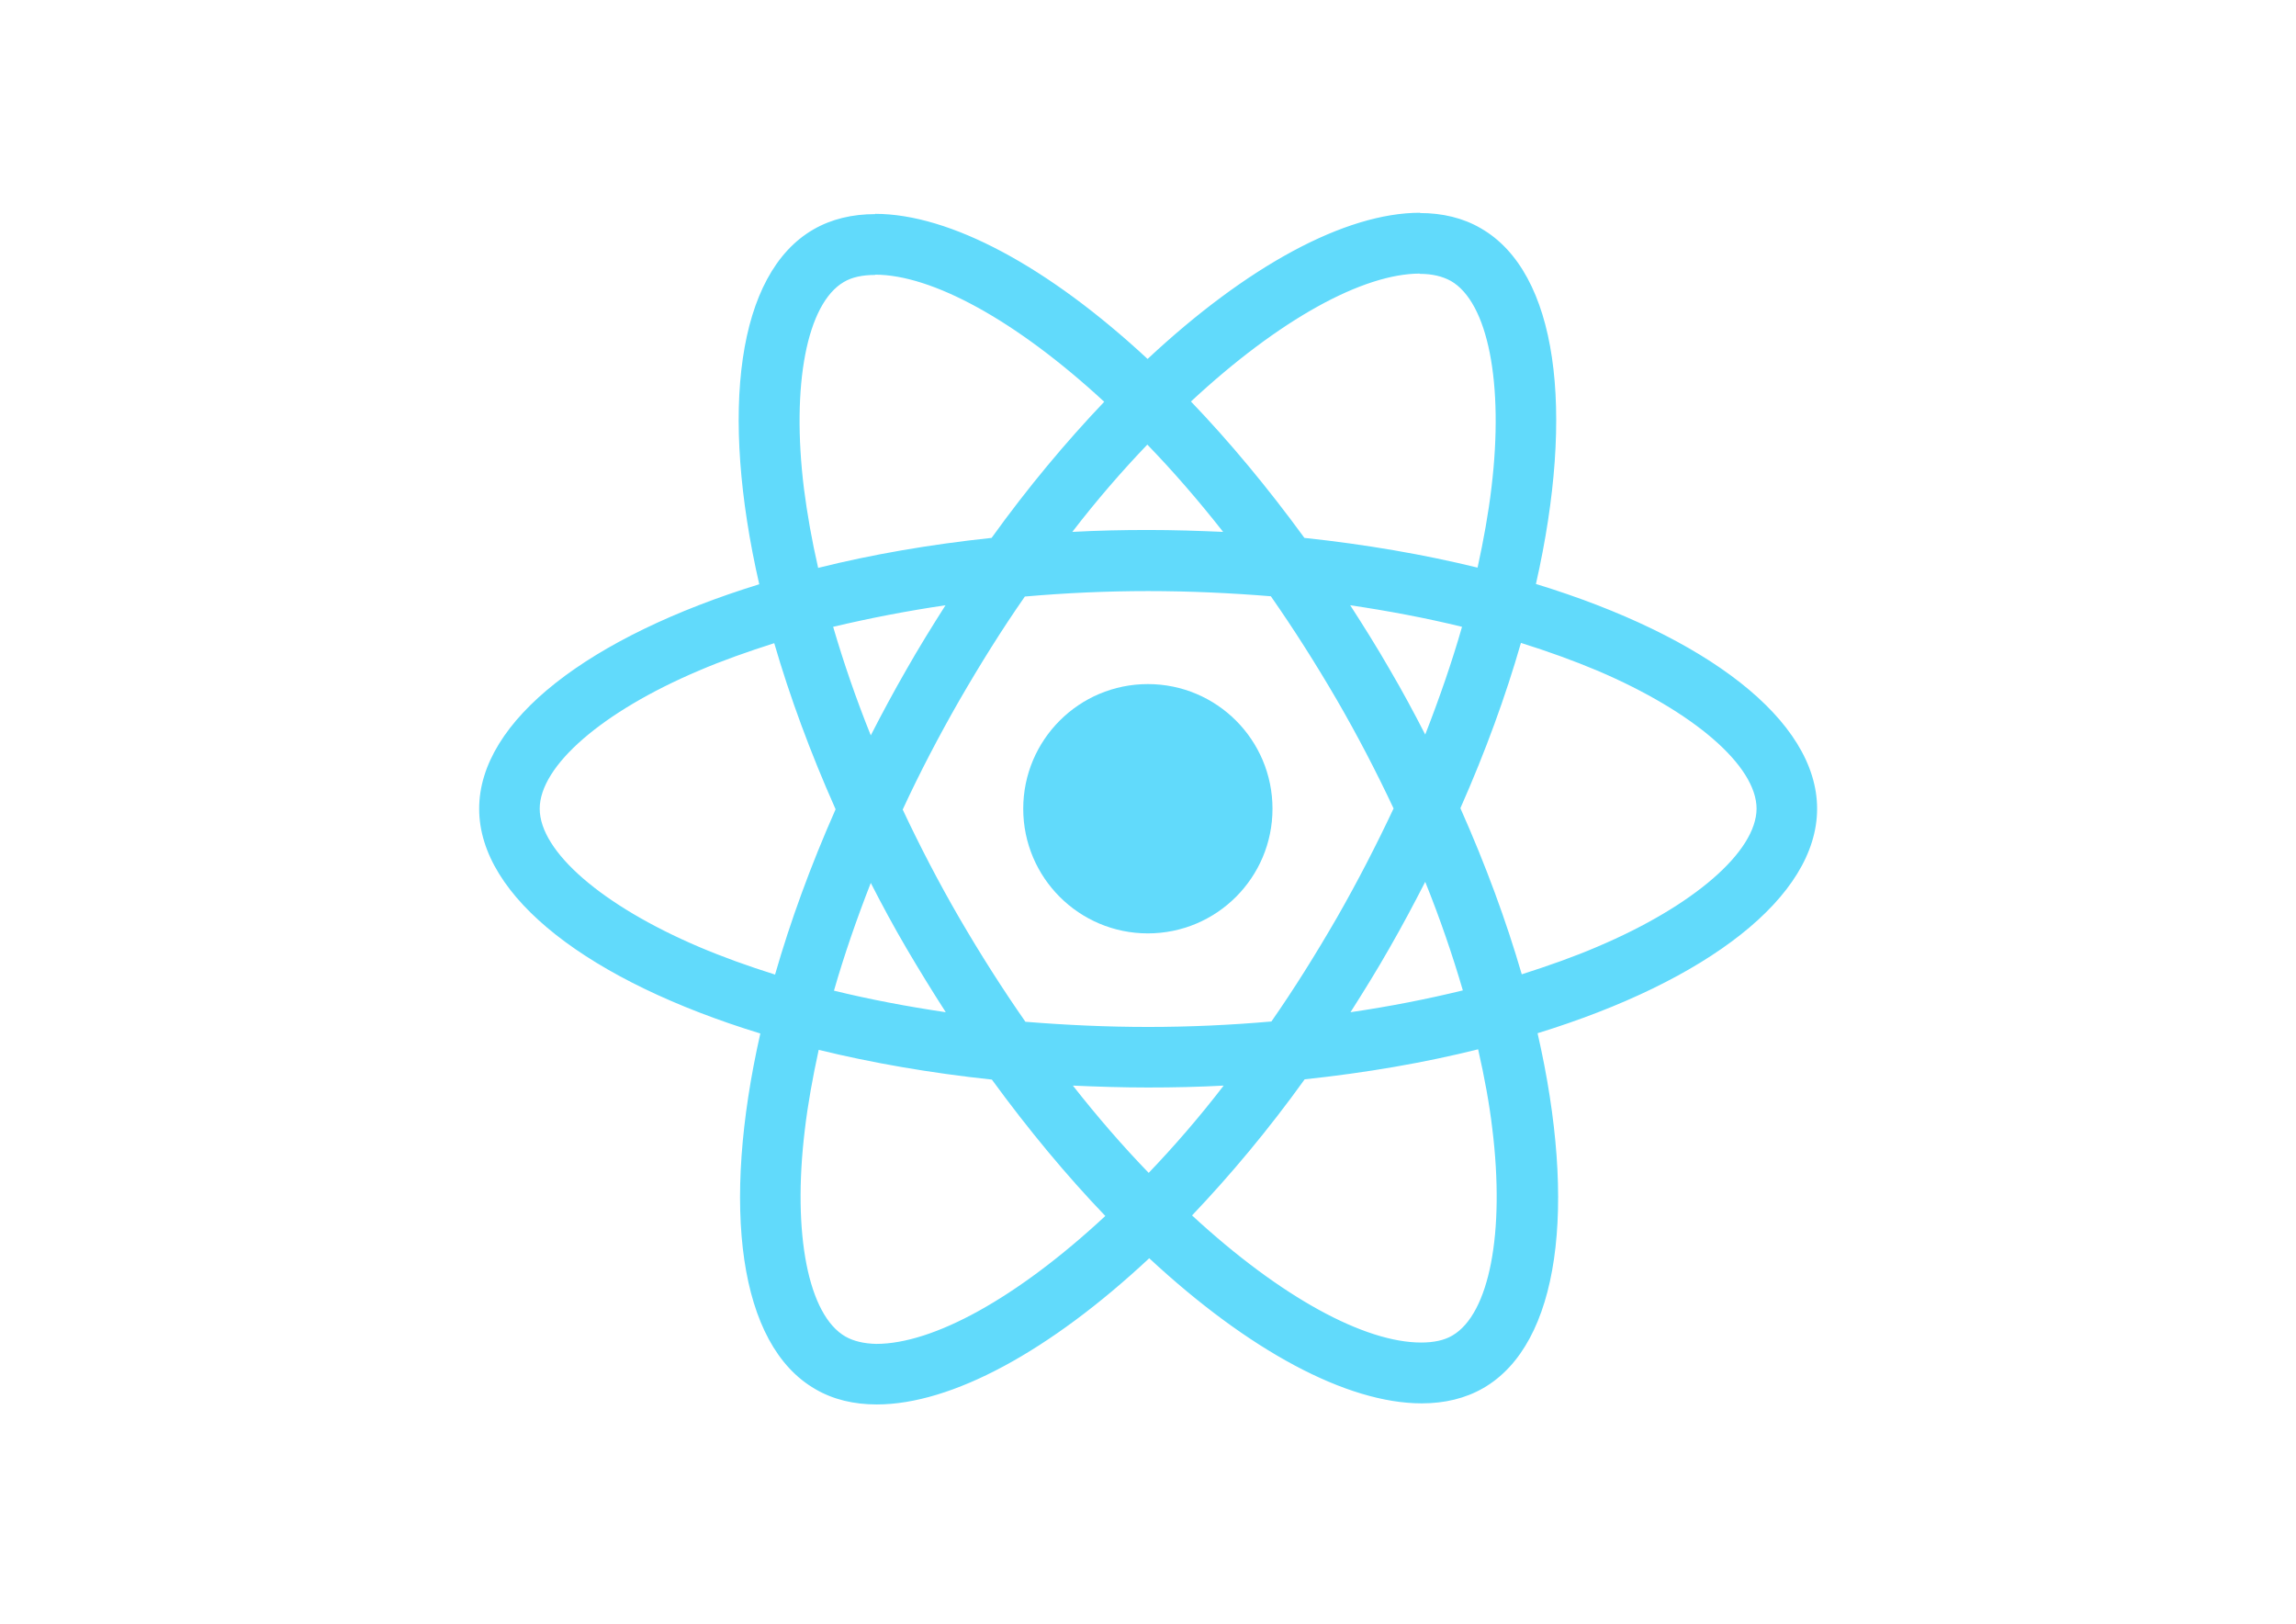
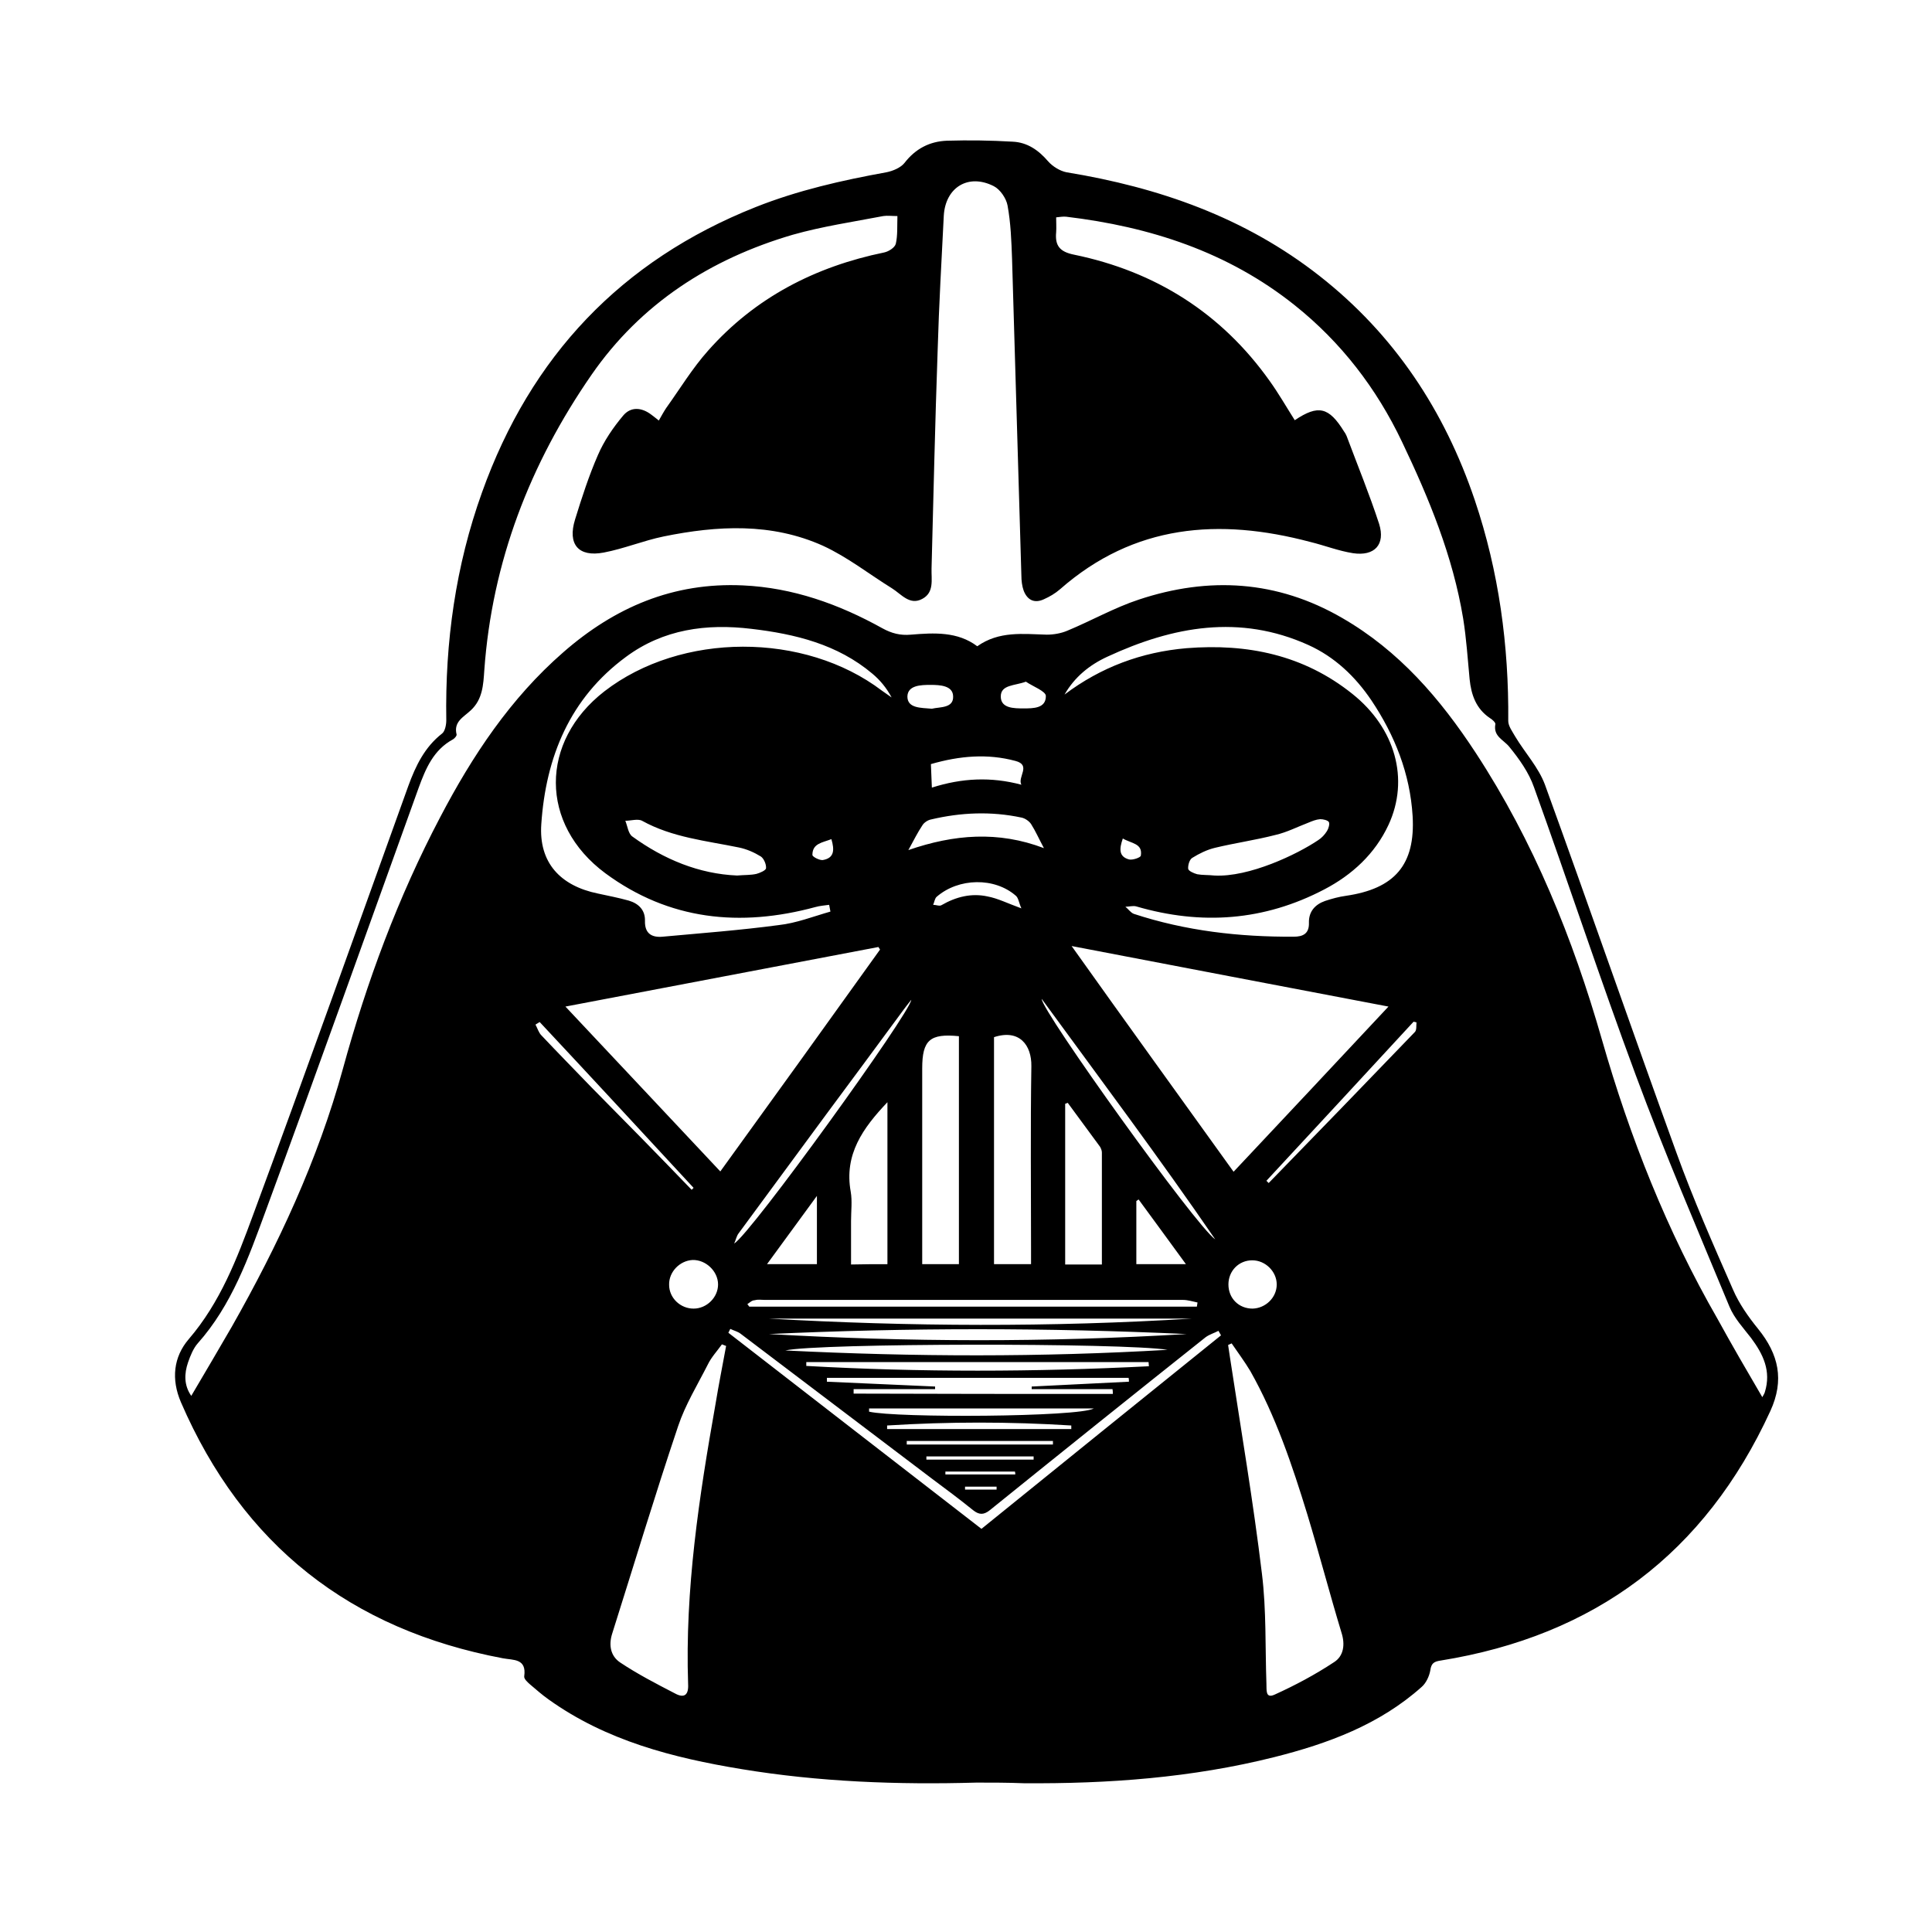
- <svg xmlns="http://www.w3.org/2000/svg" viewBox="0 0 841.9 595.3">
-   <g fill="#61DAFB">
-     <path d="M666.3 296.5c0-32.5-40.7-63.3-103.1-82.4 14.4-63.6 8-114.2-20.2-130.4-6.5-3.8-14.1-5.6-22.4-5.6v22.3c4.6 0 8.3.9 11.4 2.6 13.6 7.8 19.5 37.5 14.9 75.7-1.1 9.4-2.9 19.3-5.1 29.4-19.6-4.8-41-8.5-63.5-10.9-13.5-18.5-27.5-35.3-41.6-50 32.6-30.3 63.2-46.9 84-46.9V78c-27.5 0-63.5 19.6-99.9 53.6-36.4-33.8-72.4-53.2-99.9-53.2v22.3c20.7 0 51.4 16.5 84 46.6-14 14.7-28 31.4-41.3 49.9-22.6 2.4-44 6.1-63.6 11-2.3-10-4-19.7-5.2-29-4.7-38.2 1.1-67.9 14.6-75.8 3-1.8 6.9-2.6 11.5-2.6V78.5c-8.4 0-16 1.8-22.6 5.6-28.1 16.2-34.4 66.7-19.9 130.1-62.2 19.2-102.7 49.9-102.7 82.3 0 32.5 40.7 63.3 103.1 82.4-14.4 63.6-8 114.2 20.2 130.4 6.5 3.8 14.1 5.6 22.5 5.6 27.5 0 63.5-19.6 99.9-53.6 36.4 33.8 72.4 53.2 99.9 53.2 8.4 0 16-1.8 22.6-5.6 28.1-16.2 34.4-66.7 19.9-130.1 62-19.1 102.5-49.9 102.5-82.3zm-130.2-66.7c-3.7 12.9-8.3 26.2-13.5 39.5-4.1-8-8.4-16-13.1-24-4.6-8-9.5-15.8-14.4-23.4 14.2 2.1 27.9 4.7 41 7.9zm-45.8 106.5c-7.8 13.5-15.8 26.3-24.1 38.2-14.9 1.3-30 2-45.2 2-15.1 0-30.2-.7-45-1.9-8.3-11.9-16.4-24.6-24.2-38-7.6-13.1-14.5-26.4-20.8-39.8 6.2-13.4 13.2-26.8 20.7-39.9 7.8-13.5 15.8-26.3 24.1-38.2 14.9-1.3 30-2 45.2-2 15.1 0 30.2.7 45 1.9 8.3 11.9 16.4 24.6 24.2 38 7.6 13.1 14.5 26.4 20.8 39.8-6.3 13.4-13.2 26.8-20.7 39.9zm32.3-13c5.4 13.4 10 26.8 13.8 39.8-13.1 3.2-26.9 5.9-41.2 8 4.9-7.7 9.8-15.6 14.4-23.7 4.6-8 8.9-16.1 13-24.1zM421.2 430c-9.3-9.6-18.6-20.3-27.8-32 9 .4 18.2.7 27.5.7 9.4 0 18.7-.2 27.8-.7-9 11.7-18.3 22.4-27.5 32zm-74.4-58.9c-14.2-2.1-27.9-4.7-41-7.9 3.7-12.9 8.3-26.2 13.5-39.5 4.1 8 8.4 16 13.1 24 4.7 8 9.5 15.8 14.4 23.4zM420.7 163c9.3 9.6 18.6 20.3 27.8 32-9-.4-18.2-.7-27.5-.7-9.4 0-18.7.2-27.8.7 9-11.7 18.3-22.4 27.5-32zm-74 58.9c-4.9 7.7-9.8 15.6-14.4 23.7-4.6 8-8.9 16-13 24-5.4-13.4-10-26.8-13.8-39.8 13.1-3.1 26.9-5.8 41.2-7.9zm-90.5 125.2c-35.4-15.1-58.3-34.9-58.3-50.6 0-15.7 22.9-35.6 58.3-50.6 8.6-3.7 18-7 27.7-10.1 5.7 19.6 13.2 40 22.5 60.9-9.2 20.8-16.6 41.1-22.2 60.6-9.9-3.1-19.3-6.5-28-10.2zM310 490c-13.6-7.8-19.5-37.5-14.9-75.7 1.1-9.4 2.9-19.3 5.1-29.4 19.6 4.8 41 8.5 63.5 10.9 13.5 18.5 27.5 35.3 41.6 50-32.6 30.3-63.2 46.9-84 46.9-4.5-.1-8.3-1-11.3-2.7zm237.2-76.2c4.7 38.2-1.1 67.9-14.6 75.8-3 1.8-6.9 2.6-11.5 2.6-20.7 0-51.4-16.5-84-46.6 14-14.7 28-31.4 41.3-49.9 22.6-2.4 44-6.1 63.6-11 2.3 10.1 4.1 19.8 5.2 29.1zm38.5-66.7c-8.6 3.7-18 7-27.7 10.1-5.7-19.6-13.2-40-22.5-60.9 9.2-20.8 16.6-41.1 22.2-60.6 9.9 3.1 19.3 6.5 28.1 10.2 35.4 15.1 58.3 34.9 58.3 50.6-.1 15.7-23 35.6-58.4 50.6zM320.8 78.4z" />
-     <circle cx="420.9" cy="296.5" r="45.7" />
-     <path d="M520.5 78.1z" />
+ <svg xmlns="http://www.w3.org/2000/svg" version="1.1" id="Layer_1" x="0px" y="0px" viewBox="0 0 600 600" style="enable-background:new 0 0 600 600;" xml:space="preserve">
+   <g id="XMLID_1_">
+     <path id="XMLID_95_" d="M303.3,553.6c-24.5,0.7-48.9-0.2-73.1-4.2c-21.2-3.5-41.9-8.8-59.8-21.6c-2-1.4-3.9-3.1-5.8-4.7   c-0.8-0.7-1.9-1.7-1.8-2.5c0.8-5.6-3.4-5-6.6-5.6c-47.3-8.9-80.8-35.1-100-79.5c-3.1-7.2-2.3-14.1,2.4-19.6c9.8-11.4,15-25,20-38.6   c16.4-44.3,32.2-88.8,48.2-133.2c2.3-6.3,5.1-12.1,10.5-16.3c0.9-0.7,1.3-2.7,1.3-4.1c-0.4-24.3,2.9-48,11.1-70.8   c15.1-42.2,43.2-72,85-88.6c13.1-5.2,26.8-8.3,40.6-10.8c2-0.4,4.4-1.4,5.6-2.9c3.4-4.4,7.8-6.7,13.2-6.9   c6.8-0.2,13.6-0.1,20.4,0.3c4.5,0.2,8,2.6,11,6.1c1.4,1.6,3.7,3,5.7,3.4c28.7,4.7,55.4,14,78.6,32.2c23.2,18.2,38.8,41.8,48.2,69.6   c7.5,22.2,10.6,45.2,10.4,68.6c0,1.6,1.3,3.3,2.2,4.9c3,5,7.2,9.5,9.2,14.9c13.8,38,27,76.2,40.8,114.2   c5.2,14.4,11.4,28.5,17.6,42.6c1.9,4.4,4.8,8.5,7.8,12.2c6.4,7.9,8.2,15.9,3.8,25.5c-20.3,44.2-54.5,69.8-102.4,77.5   c-2,0.3-2.9,0.8-3.2,3c-0.3,1.8-1.3,4-2.7,5.2c-13.1,11.7-29.1,17.6-45.8,21.8c-25.5,6.4-51.5,8.3-77.8,8.1   C313,553.6,308.1,553.6,303.3,553.6z M547.3,433.9c0.4-0.7,0.7-1.2,0.8-1.6c2-6.5-0.5-11.7-4.3-16.8c-2.4-3.1-5.2-6.1-6.7-9.7   c-9.9-23.9-20.1-47.6-29.1-71.9c-11-29.6-20.9-59.7-31.6-89.4c-1.6-4.6-4.6-8.8-7.7-12.6c-1.8-2.2-5-3.2-4.3-7   c0.1-0.5-1-1.5-1.7-1.9c-4.3-2.9-5.8-7.2-6.3-12.1c-0.6-6.3-1-12.6-2-18.8c-3.2-19.4-10.6-37.3-19-54.9   c-7.9-16.6-18.9-30.9-33.3-42.4c-20.8-16.6-45-24.4-71-27.5c-1-0.1-2,0.1-3.1,0.2c0,1.8,0.1,3.2,0,4.6c-0.4,4.2,1.1,6.1,5.6,7   c25.2,5.2,45.7,18.1,60.7,39.2c2.8,3.9,5.2,8.1,7.8,12.2c7.3-4.9,10.6-4.1,15.3,3.5c0.3,0.4,0.6,0.9,0.8,1.4   c3.4,9.1,7.1,18.1,10.1,27.3c2,6.4-1.4,10.1-8.1,9.1c-4.5-0.7-8.8-2.4-13.3-3.5c-28.3-7.5-54.7-5.5-77.7,14.7   c-1.5,1.3-3.2,2.3-5,3.1c-3,1.4-5.2,0.2-6.3-2.7c-0.5-1.4-0.7-3.1-0.7-4.6c-1-32.8-1.9-65.7-2.9-98.5c-0.2-5.5-0.4-11.1-1.4-16.5   c-0.4-2.2-2.3-5-4.3-6c-7.9-4-15,0.4-15.5,9.2c-0.7,13.9-1.5,27.8-1.9,41.7c-0.8,22.6-1.3,45.2-1.9,67.8c-0.1,3.5,0.9,7.5-2.9,9.5   c-3.9,2.1-6.5-1.5-9.4-3.3c-7.1-4.4-13.8-9.7-21.4-13.2c-16-7.2-32.8-6.3-49.5-2.9c-6.3,1.3-12.3,3.8-18.6,5   c-7.9,1.5-11.3-2.6-8.9-10.3c2.1-6.8,4.3-13.6,7.1-20c1.9-4.4,4.7-8.5,7.8-12.2c2.4-2.9,5.8-2.6,8.8-0.3c0.7,0.5,1.4,1.1,2.3,1.8   c0.8-1.4,1.5-2.7,2.3-3.9c4.3-6,8.1-12.3,13-17.8c14.6-16.5,33.3-26.1,54.7-30.5c1.4-0.3,3.3-1.5,3.6-2.7c0.6-2.6,0.4-5.4,0.5-8.6   c-1.7,0-3.1-0.2-4.4,0c-9.4,1.8-18.9,3.2-28.1,5.8c-25.6,7.5-47.2,21.4-62.5,43.5c-19.1,27.6-30.9,58.1-33.3,91.8   c-0.3,4.4-0.5,9-4.2,12.4c-2.2,2.1-5.4,3.5-4.4,7.5c0.1,0.4-0.6,1.2-1.1,1.5c-6.1,3.3-8.5,9.1-10.7,15.1   c-15.8,43.8-31.4,87.7-47.5,131.4c-5.3,14.4-10.5,29.2-21.1,41.1c-1.4,1.6-2.3,3.9-3,5.9c-1.2,3.5-1.3,7.1,1,10.4   c4.3-7.3,8.5-14.4,12.6-21.5c14.4-25.4,26.7-51.7,34.5-80.1c7.4-27,17.1-53.2,30.2-78.1c10-19.1,21.8-36.9,38.2-51.2   c16-14,34.2-21.8,55.8-20.8c15.5,0.7,29.8,5.8,43.3,13.3c2.9,1.6,5.6,2.3,8.9,2c7.2-0.6,14.5-1,20.6,3.6c6.8-4.8,14.2-3.8,21.6-3.6   c2.1,0,4.4-0.4,6.3-1.2c7.5-3.1,14.7-7.2,22.3-9.7c21.7-7.2,42.9-6,63.1,5.7c17.7,10.2,30.5,25.1,41.5,41.9   c18,27.5,30.2,57.7,39.2,89.1c8.7,30.4,20.2,59.4,35.9,86.7C537.9,417.8,542.5,425.7,547.3,433.9z M273.3,294.9   c-0.2-0.3-0.3-0.5-0.5-0.8c-32.1,6.1-64.1,12.2-97.2,18.5c16.3,17.4,32.1,34.1,48.1,51.2C240.5,340.6,256.9,317.8,273.3,294.9z    M383.1,363.9c16.2-17.2,31.9-34,48.1-51.3c-33-6.3-65.1-12.4-98.4-18.8C349.8,317.7,366.3,340.5,383.1,363.9z M225.5,418   c-0.4-0.2-0.9-0.3-1.3-0.5c-1.5,2.1-3.3,4-4.4,6.3c-3.2,6.3-7,12.5-9.2,19.1c-7.2,21.4-13.7,43-20.5,64.5c-1.1,3.5-0.5,6.9,2.5,8.9   c5.4,3.6,11.2,6.6,17,9.6c2.9,1.6,4.3,0.5,4.1-2.9c-1-29.3,3.4-58.1,8.5-86.9C223.2,430,224.4,424,225.5,418z M382.5,417.2   c-0.4,0.2-0.7,0.3-1.1,0.5c0.2,1.3,0.4,2.7,0.6,4c3.4,22.3,7.2,44.6,9.9,67c1.4,11.3,1,22.8,1.4,34.2c0.1,1.8-0.4,4.7,2.5,3.4   c6.4-2.9,12.6-6.2,18.5-10.1c3-1.9,3.5-5.5,2.3-9.2c-3.7-12.2-6.9-24.5-10.6-36.7c-4.7-15.3-9.8-30.5-17.7-44.5   C386.5,422.8,384.4,420,382.5,417.2z M257.9,283.1c-0.1-0.7-0.3-1.4-0.4-2.1c-1.4,0.2-2.9,0.3-4.3,0.7   c-23.3,6.3-45.4,4.1-65.2-10.5c-20.5-15.2-20.4-40.9-0.3-56.5c23.8-18.4,62.1-18.5,86.2-0.2c1,0.7,2,1.4,3,2.1   c-1.6-3-3.6-5.4-6-7.4c-10.8-9.1-23.9-12.3-37.5-13.9c-14-1.7-27.4,0.1-39,8.7c-17.4,12.8-24.9,31.1-26.3,52   c-0.8,11.9,5.9,19.1,17.6,21.5c3.2,0.7,6.4,1.3,9.6,2.2c3,0.9,5.1,2.9,5,6.3c-0.1,4,2.2,5.2,5.5,4.9c12-1.1,24-2,36-3.6   C247.3,286.7,252.6,284.6,257.9,283.1z M330.6,215.7c11.3-8.5,23.9-13.2,37.9-14.4c18.9-1.5,36.4,2.1,51.5,14.2   c13.3,10.6,17.8,26.5,11.2,40.7c-4.2,9-11.3,15.5-19.9,20c-18.7,9.8-38.2,11.2-58.4,5.3c-1-0.3-2.3,0.1-3.4,0.1   c0.9,0.7,1.6,1.8,2.6,2.2c16.1,5.3,32.8,7.2,49.7,7.1c2.8,0,4.8-0.9,4.7-4.3c-0.1-3.5,1.9-5.7,5-6.8c2.1-0.7,4.3-1.3,6.5-1.6   c15.1-2.2,21.6-9.6,20.7-24.8c-0.8-13.1-5.5-25-12.8-35.9c-5-7.4-11.4-13.5-19.6-17.2c-21.3-9.6-42-5.8-62.3,3.6   C338.3,206.5,333.7,210.3,330.6,215.7z M320.2,392.6c0-1.6,0-3,0-4.4c0-19-0.2-38.1,0.1-57.1c0.1-6.5-3.7-11.6-11.6-9   c0,23.4,0,46.8,0,70.5C312.5,392.6,316.1,392.6,320.2,392.6z M297.8,392.6c0-23.7,0-47.3,0-70.8c-9-0.9-11.4,1.2-11.4,10   c0,18.6,0,37.3,0,55.9c0,1.5,0,3.1,0,4.9C290.4,392.6,294,392.6,297.8,392.6z M331.6,342.5c-0.3,0.1-0.5,0.2-0.8,0.3   c0,16.6,0,33.1,0,49.9c3.9,0,7.4,0,11.4,0c0-11.8,0-23.3,0-34.8c0-0.6-0.3-1.3-0.6-1.8C338.2,351.5,334.9,347,331.6,342.5z    M379.2,414.7c-0.3-0.5-0.5-0.9-0.8-1.4c-1.3,0.7-2.8,1.1-4,2C352,433.1,329.7,451,307.4,469c-1.9,1.5-3.3,1.5-5.2,0   c-4.2-3.4-8.5-6.6-12.8-9.8c-19.8-15-39.6-30-59.4-45c-0.9-0.7-2.2-1-3.2-1.5c-0.2,0.4-0.4,0.8-0.6,1.2   c26.1,20.2,52.2,40.5,78.6,60.9C329.6,454.7,354.4,434.7,379.2,414.7z M275.6,392.6c0-16.9,0-33.5,0-50.3   c-7.6,8-13.5,16.2-11.4,27.8c0.5,2.9,0.1,6,0.1,9.1c0,4.4,0,8.9,0,13.5C268.4,392.6,272,392.6,275.6,392.6z M345.6,432.9   c0-0.5,0-1-0.1-1.5c-8.4,0-16.7,0-25.1,0c0-0.3,0-0.5,0-0.8c10.1-0.5,20.1-1,30.2-1.5c0-0.4,0-0.8-0.1-1.2c-31.2,0-62.5,0-93.7,0   c0,0.4,0,0.8,0,1.2c11.2,0.5,22.4,1,33.6,1.5c0,0.3,0,0.6,0,0.8c-8.4,0-16.9,0-25.3,0c0,0.5,0,0.9,0,1.4   C292,432.9,318.8,432.9,345.6,432.9z M228.9,271.9c2.4-0.2,4.2-0.1,6-0.5c1.1-0.3,3-1.1,3-1.8c0.1-1.2-0.7-3-1.6-3.6   c-2.1-1.3-4.4-2.3-6.8-2.8c-10.2-2.1-20.7-3.1-30.1-8.3c-1.3-0.7-3.5,0-5.2,0c0.7,1.7,0.9,4,2.2,4.9   C206.2,266.9,217.1,271.4,228.9,271.9z M377.1,271.9c10.8,0.6,25.8-6.6,32.3-11c1.1-0.7,2-1.7,2.7-2.8c0.5-0.8,0.9-2.2,0.6-2.8   c-0.4-0.6-1.8-0.9-2.7-0.9c-1.3,0.1-2.5,0.6-3.7,1.1c-3.4,1.3-6.7,3-10.2,3.8c-6.2,1.6-12.6,2.5-18.8,4c-2.5,0.6-4.9,1.8-7,3.1   c-0.9,0.5-1.4,2.3-1.3,3.4c0.1,0.7,1.7,1.4,2.8,1.7C373.4,271.8,375.3,271.7,377.1,271.9z M238.8,414.3c43.2,2.5,86.5,2.6,129.7,0   C325.3,412.3,282,412.3,238.8,414.3z M232.1,405c0.2,0.3,0.4,0.5,0.6,0.8c46.3,0,92.7,0,139,0c0.1-0.4,0.1-0.9,0.2-1.3   c-1.5-0.3-3-0.8-4.5-0.8c-43.3,0-86.6,0-129.9,0c-1.1,0-2.1-0.2-3.1,0.1C233.5,403.8,232.9,404.5,232.1,405z M362.6,419.2   c-13.6-2.2-108.7-2.1-118.7,0.2C284.2,421.4,323.4,421.5,362.6,419.2z M324.2,263.4c-1.6-3-2.6-5.3-4-7.5c-0.6-0.9-1.9-1.8-3-2   c-9.4-2-18.8-1.6-28.1,0.6c-1,0.2-2.2,1-2.7,1.9c-1.4,2.1-2.6,4.5-4.3,7.6C296.3,259.1,310,258,324.2,263.4z M356.8,424.3   c0-0.4-0.1-0.9-0.1-1.3c-35.4,0-70.8,0-106.3,0c0,0.4,0,0.8,0,1.2C285.9,426.2,321.3,426.1,356.8,424.3z M238.7,409.5   c43.8,2.5,87.7,2.7,131.5,0C326.4,409.5,282.6,409.5,238.7,409.5z M289.1,237.3c0.1,2.6,0.2,4.7,0.3,7.3c9.4-3,18.4-3.4,27.8-0.9   c-1.3-2.4,3.2-6.1-1.9-7.4C306.7,234,298.1,234.7,289.1,237.3z M283,310.5c-1.2,1.5-1.8,2.3-2.4,3.1c-8,10.9-16.1,21.8-24.1,32.6   c-9,12.3-18.1,24.5-27.1,36.8c-0.7,0.9-0.9,2.2-1.4,3.2C233.3,383,282.8,314.4,283,310.5z M377.4,384.9   c-17.2-25.1-35.5-49.5-53.9-74.7C323.5,314,371.4,380.8,377.4,384.9z M215.4,406.4c4.1,0,7.6-3.5,7.6-7.5c0-4.1-3.8-7.7-7.9-7.6   c-4,0.2-7.4,3.7-7.3,7.7C207.8,403.1,211.3,406.4,215.4,406.4z M396.5,398.9c0-4-3.5-7.5-7.6-7.5c-4.2,0-7.4,3.3-7.4,7.5   c0,4.3,3.2,7.5,7.5,7.5C393,406.3,396.5,403,396.5,398.9z M353.6,372.5c-0.2,0.2-0.5,0.3-0.7,0.5c0,6.5,0,13,0,19.6   c5.1,0,10,0,15.4,0C363.1,385.5,358.4,379,353.6,372.5z M269.9,437.4c0,0.3,0,0.7,0,1c8.3,2,65.2,1.7,69.8-1   C315.8,437.4,292.8,437.4,269.9,437.4z M253.7,392.6c0-6.8,0-13.4,0-21.2c-5.5,7.5-10.3,14.1-15.5,21.2   C243.9,392.6,248.7,392.6,253.7,392.6z M275.5,442.7c0,0.4,0,0.7,0,1.1c19.1,0,38.1,0,57.2,0c0-0.4,0-0.8,0-1.1   C313.6,441.5,294.6,441.5,275.5,442.7z M393.3,366.7c0.2,0.2,0.5,0.5,0.7,0.7c15.2-15.6,30.3-31.2,45.4-46.9c0.6-0.6,0.4-2,0.5-3   c-0.3-0.1-0.6-0.1-0.9-0.2C423.8,333.8,408.6,350.2,393.3,366.7z M214.8,369.5c0.2-0.2,0.4-0.4,0.6-0.6   c-15.9-17.2-31.8-34.4-47.8-51.5c-0.4,0.3-0.9,0.5-1.3,0.8c0.6,1.1,1,2.5,1.8,3.3c5.1,5.4,10.4,10.8,15.6,16.2   C194.1,348.2,204.5,358.8,214.8,369.5z M317.2,282.1c-0.8-1.8-0.9-3.2-1.7-3.9c-6.6-5.8-17.8-5.6-24.6,0.3   c-0.6,0.5-0.7,1.6-1.1,2.5c0.9,0,2,0.5,2.6,0.1c4.5-2.6,9.3-3.8,14.3-2.7C309.9,279,312.8,280.5,317.2,282.1z M289.4,220.1   c2.5-0.6,6.8-0.1,6.6-3.9c-0.1-3.3-4.1-3.5-7-3.5c-3,0-7.1,0.1-7.2,3.6C281.8,220,286,219.8,289.4,220.1z M318.6,211.7   c-3.5,1.3-7.8,0.9-7.8,4.6c0,3.7,4.1,3.7,7.1,3.7c3,0,6.9,0,6.9-3.8C324.9,214.7,320.8,213.2,318.6,211.7z M327,448.6   c0-0.4,0-0.8,0-1.1c-15.1,0-30.3,0-45.4,0c0,0.4,0,0.8,0,1.1C296.7,448.6,311.9,448.6,327,448.6z M321,453.3c0-0.3,0-0.7,0-1   c-11.1,0-22.2,0-33.3,0c0,0.3,0,0.7,0,1C298.8,453.3,309.9,453.3,321,453.3z M315.3,457.9c0-0.3,0-0.6-0.1-0.9   c-7.2,0-14.4,0-21.6,0c0,0.3,0,0.6,0,0.9C300.9,457.9,308.1,457.9,315.3,457.9z M348.7,260.4c-1.1,3.2-1.3,5.6,1.9,6.5   c1.1,0.3,3.7-0.6,3.7-1.2C354.9,261.9,351.4,262,348.7,260.4z M258.2,260.6c-2.8,1.1-5.9,1.3-5.9,4.9c0,0.6,2.2,1.7,3.2,1.6   C259.1,266.5,259.2,264,258.2,260.6z M299.7,461.7c0,0.3,0,0.6,0,0.9c3.3,0,6.5,0,9.8,0c0-0.3,0-0.6,0-0.9   C306.2,461.7,302.9,461.7,299.7,461.7z" />
  </g>
</svg>
